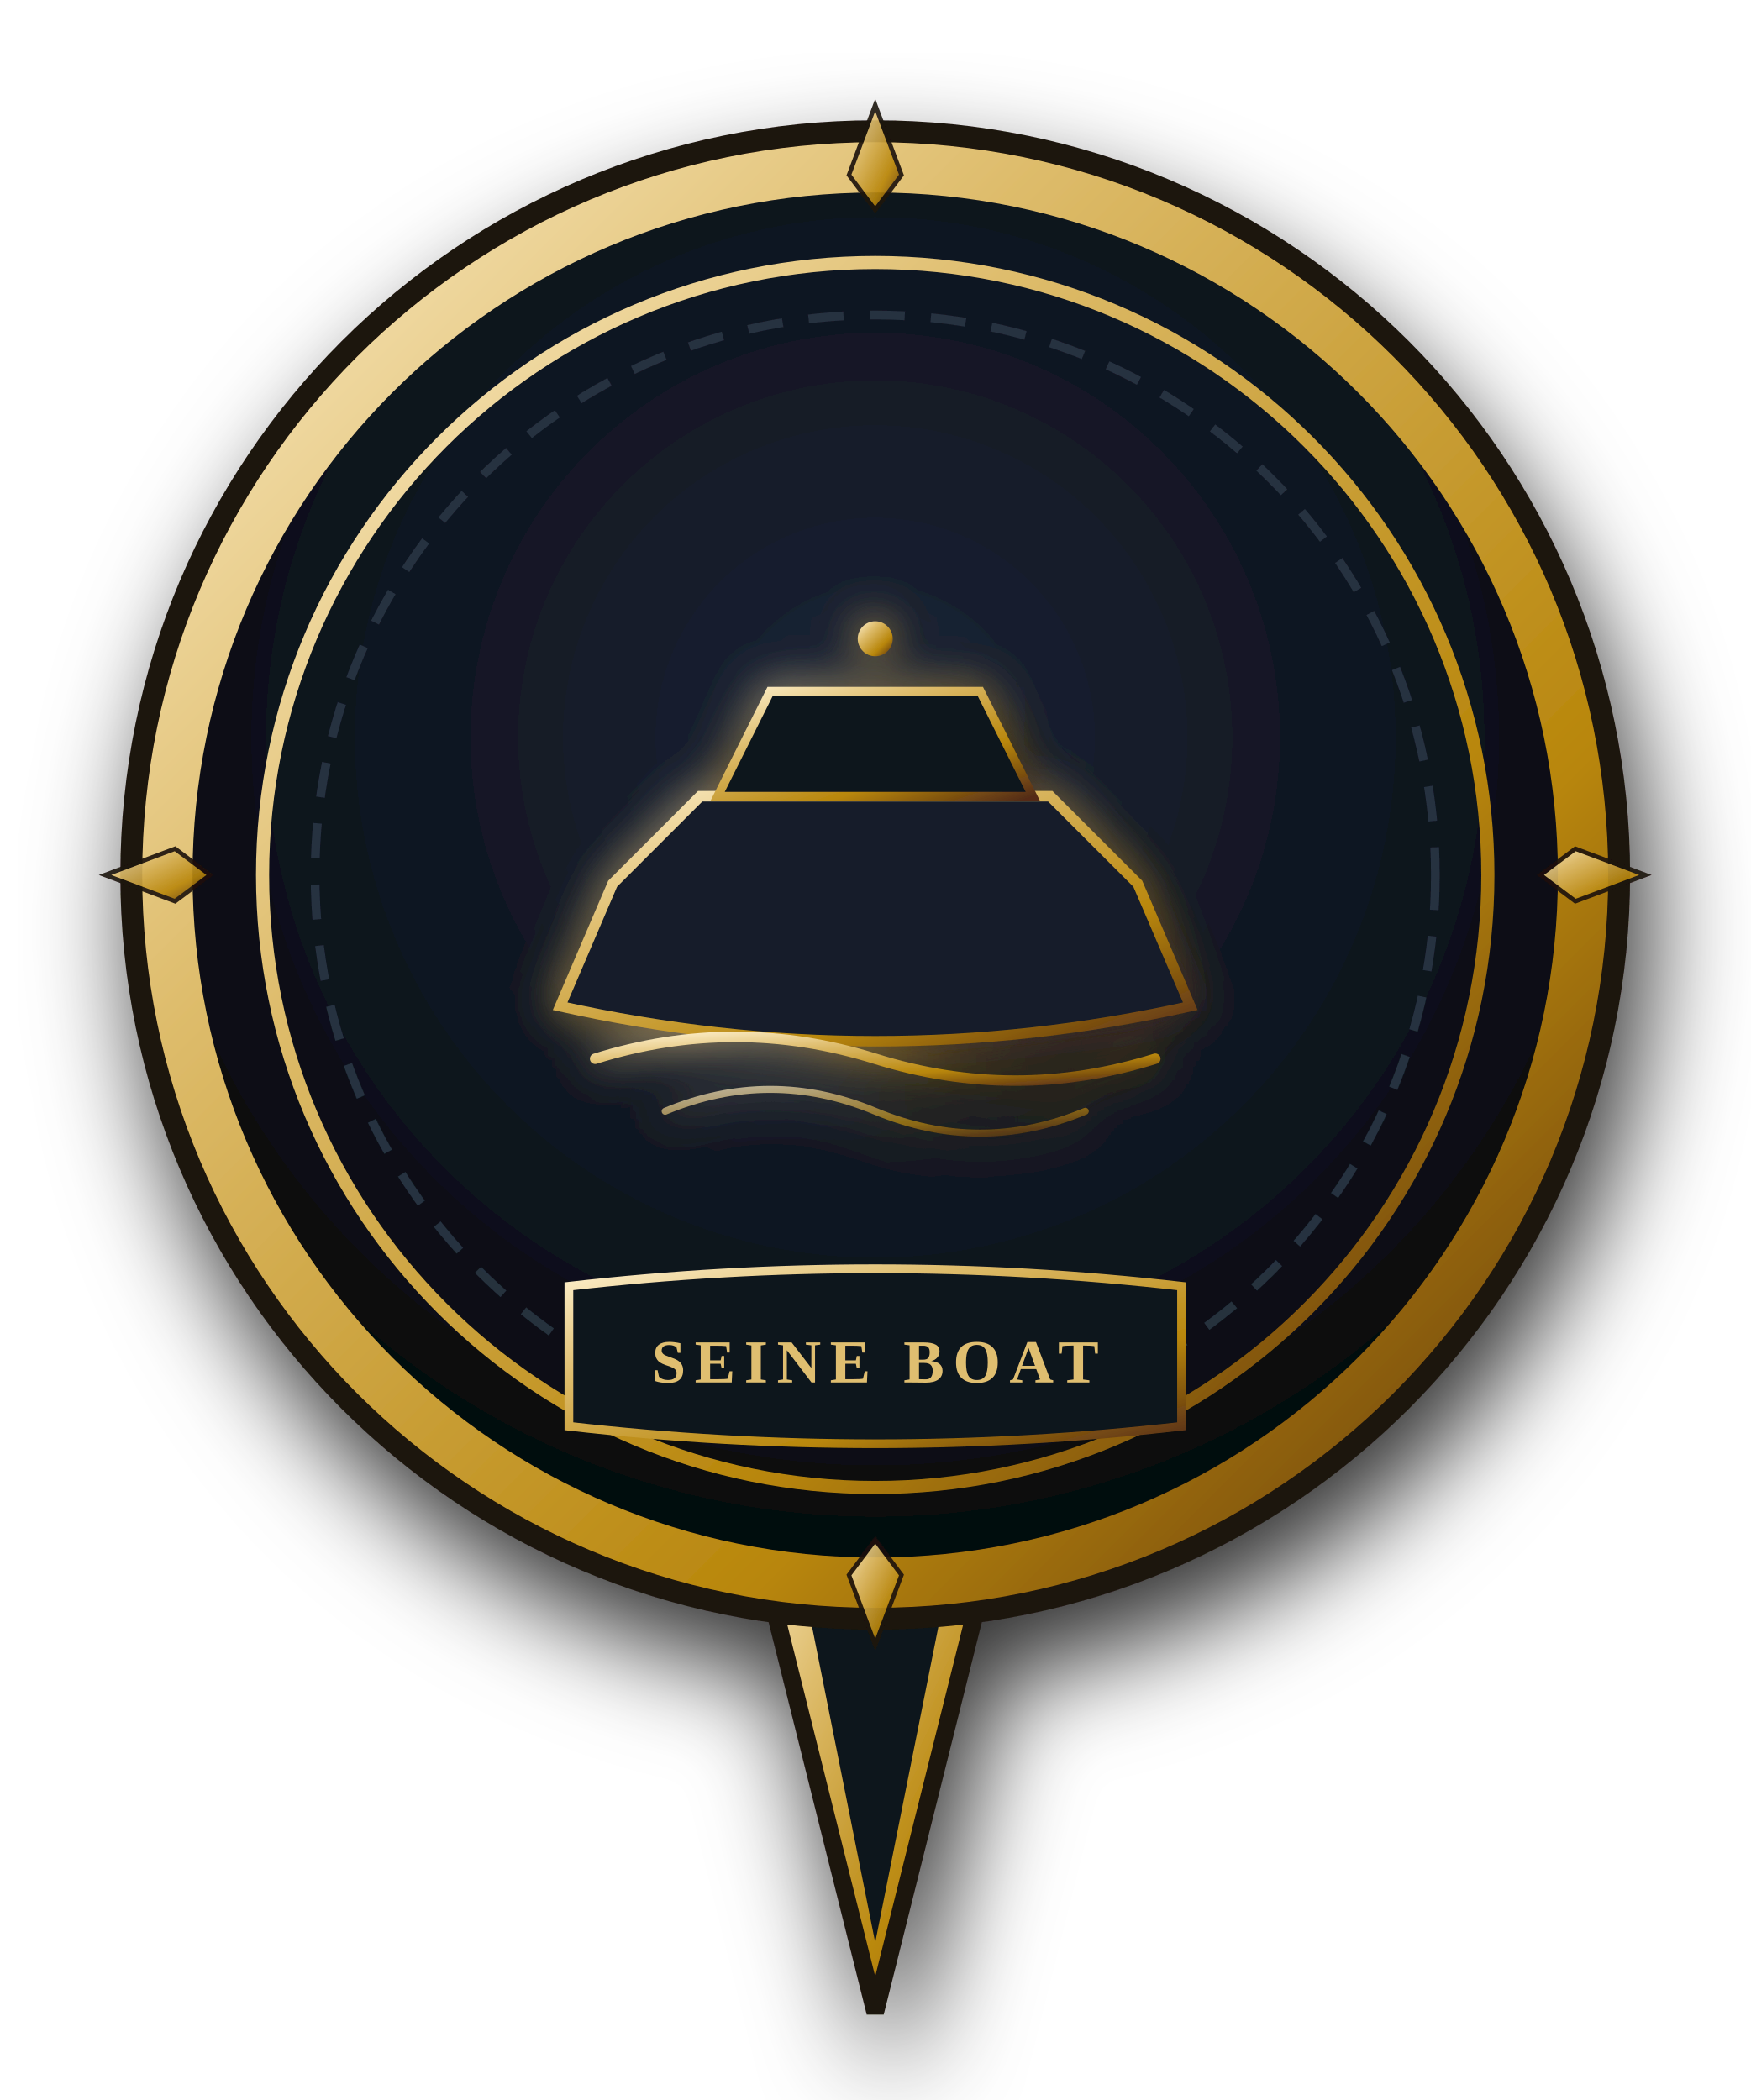
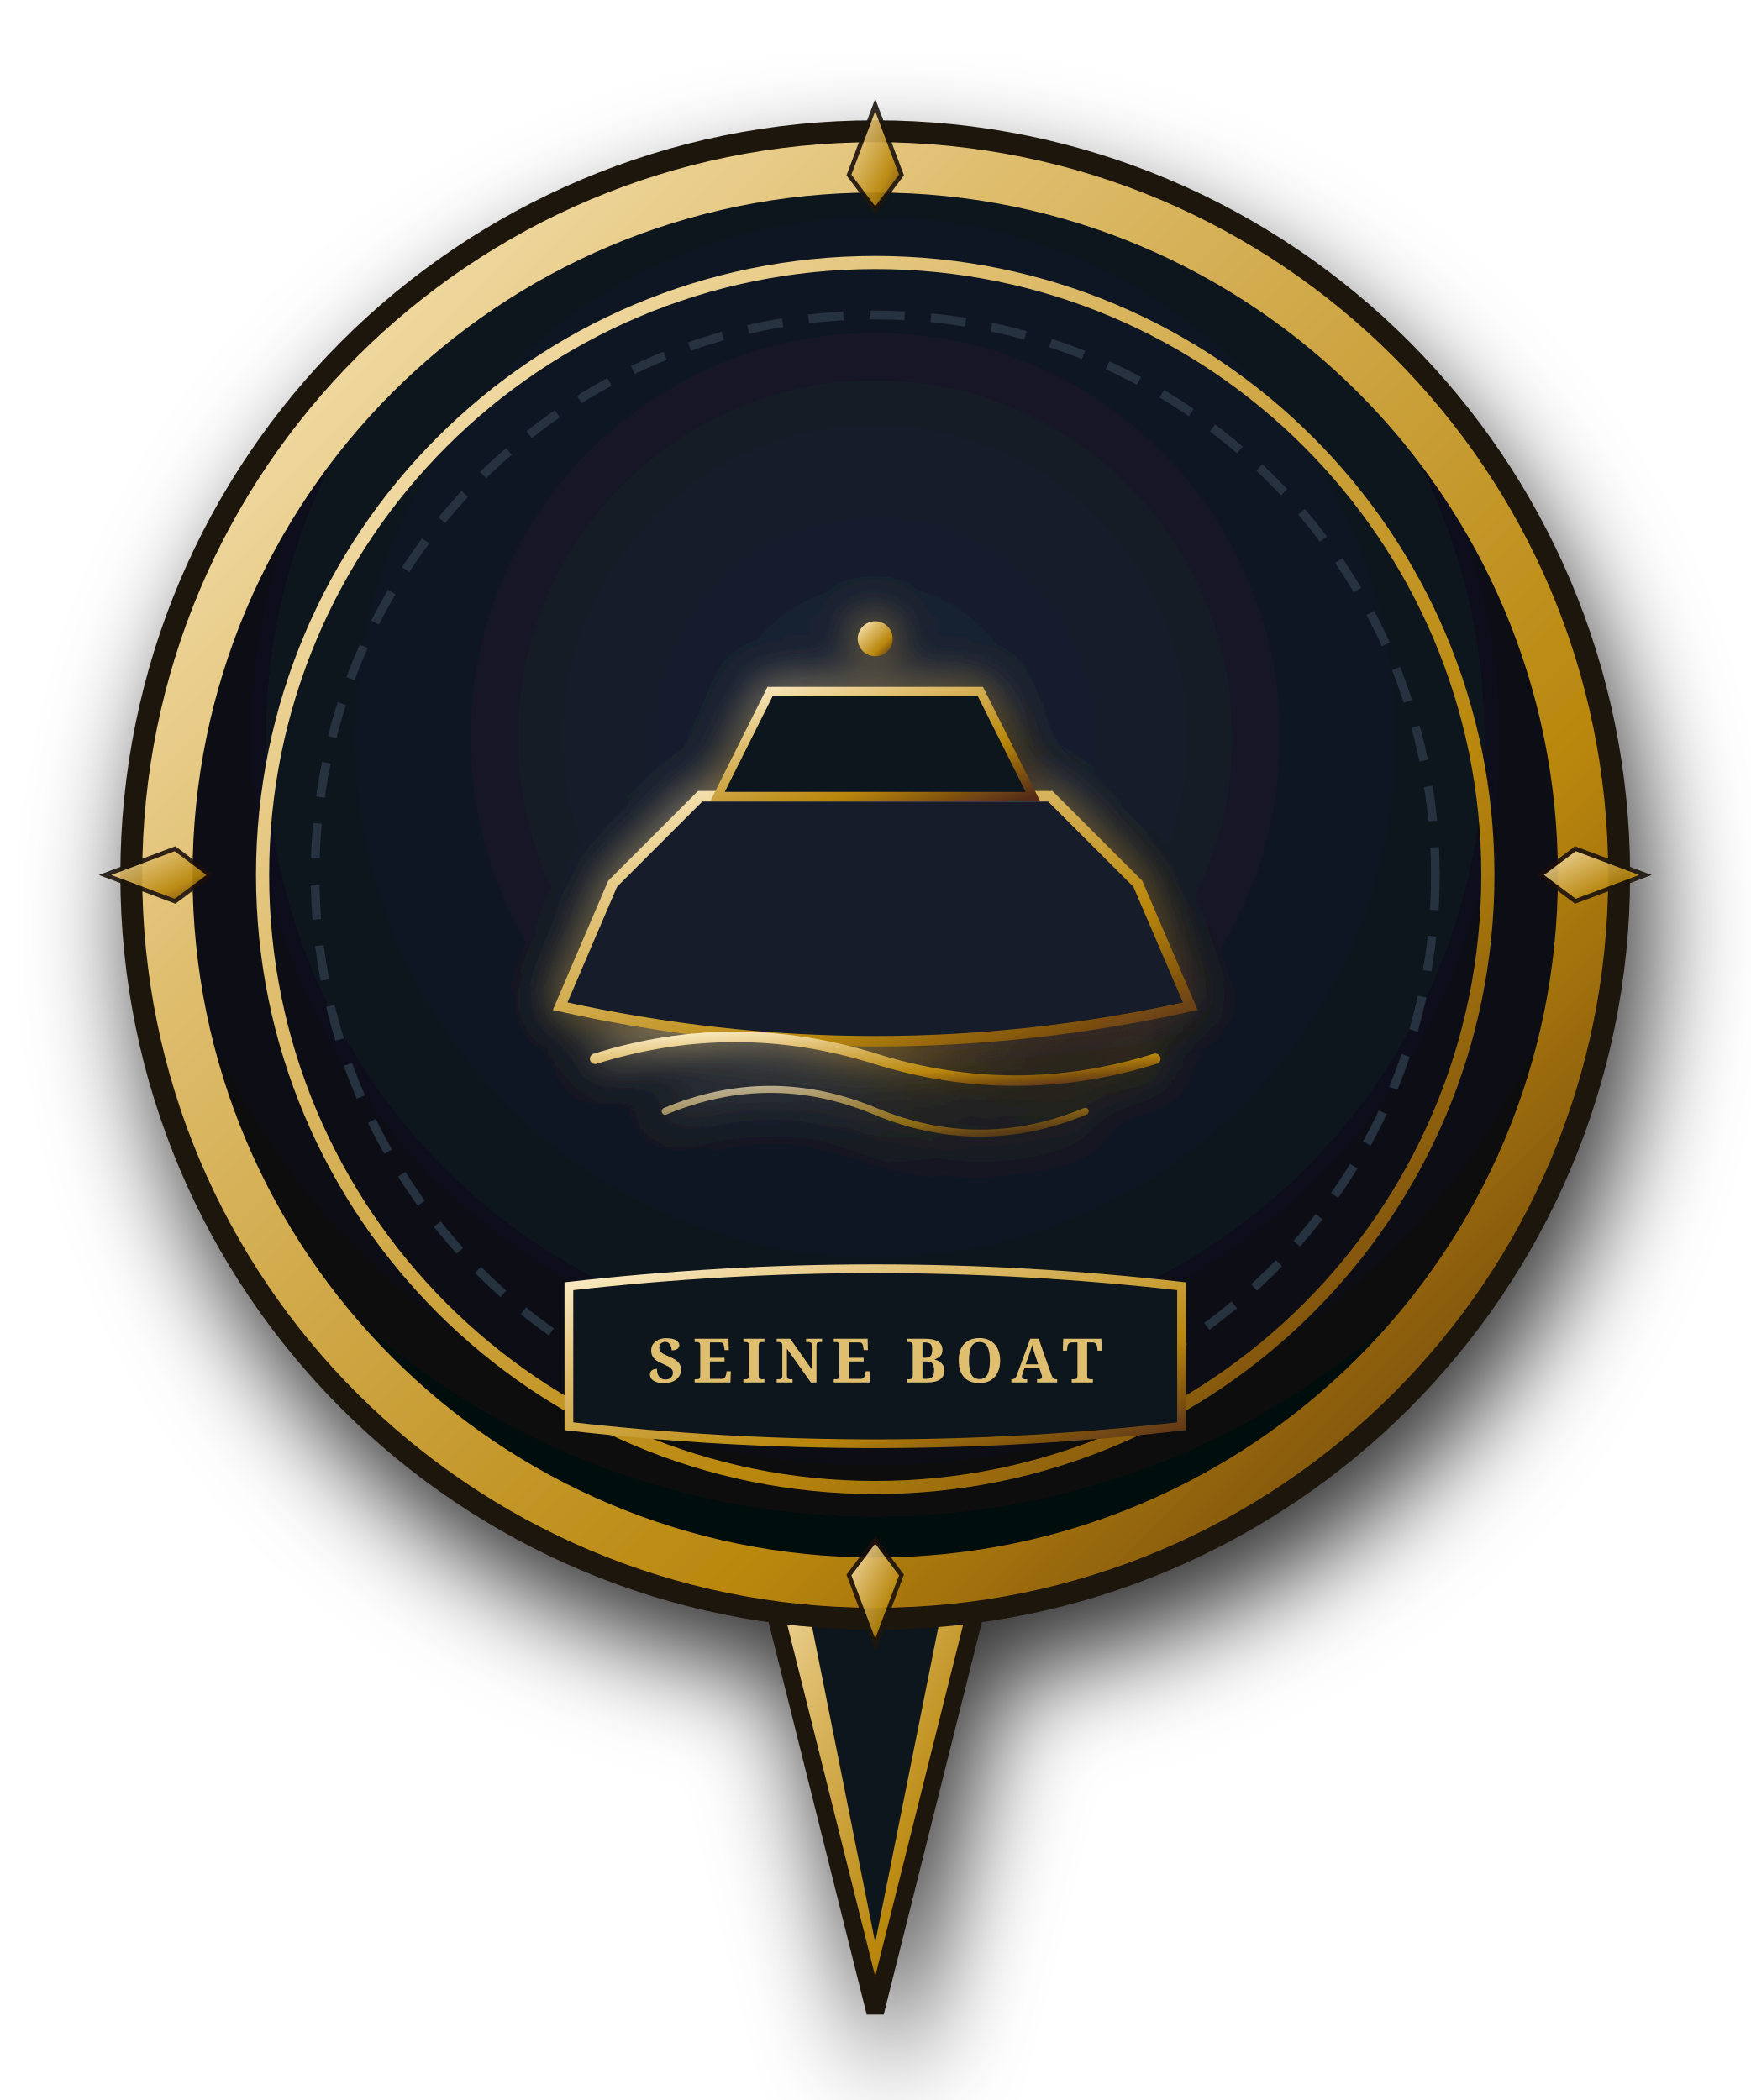
<svg xmlns="http://www.w3.org/2000/svg" viewBox="0 0 200 240" width="100%" height="100%">
  <defs>
    <radialGradient id="markerBg" cx="50%" cy="40%" r="60%">
      <stop id="marker-hi" offset="0%" stop-color="#1c2436" />
      <stop id="marker-mid" offset="70%" stop-color="#0d131d" />
      <stop id="marker-lo" offset="100%" stop-color="#05070a" />
    </radialGradient>
    <linearGradient id="goldAcc" x1="0%" y1="0%" x2="100%" y2="100%">
      <stop offset="0%" stop-color="#fef0cd" />
      <stop offset="30%" stop-color="#dfbe6f" />
      <stop offset="70%" stop-color="#b8860b" />
      <stop offset="100%" stop-color="#542c15" />
    </linearGradient>
    <filter id="anchorShadow" x="-20%" y="-20%" width="140%" height="140%">
      <feDropShadow id="station-shadow" dx="2" dy="6" stdDeviation="6" flood-color="#000" flood-opacity="0.8" />
    </filter>
    <filter id="glowFilter">
      <feGaussianBlur stdDeviation="2.5" result="blur" />
      <feMerge>
        <feMergeNode in="blur" />
        <feMergeNode in="SourceGraphic" />
      </feMerge>
    </filter>
  </defs>
  <g filter="url(#anchorShadow)">
    <polygon points="100,230 85,170 115,170" fill="url(#goldAcc)" stroke="#1c120a" stroke-width="2" />
    <polygon id="station-pin-inner" points="100,222 90,172 110,172" fill="#0d131d" />
    <circle cx="100" cy="100" r="85" fill="url(#goldAcc)" stroke="#1c120a" stroke-width="2.5" />
    <circle cx="100" cy="100" r="78" fill="url(#markerBg)" />
    <circle cx="100" cy="100" r="70" fill="none" stroke="url(#goldAcc)" stroke-width="1.5" />
    <circle cx="100" cy="100" r="64" fill="none" stroke="#2c3848" stroke-width="1" stroke-dasharray="4,3" opacity="0.8" />
    <g fill="url(#goldAcc)" opacity="0.9" stroke="#1c120a" stroke-width="0.5">
      <path d="M 100,12 L 103,20 L 100,24 L 97,20 Z" />
      <path d="M 100,188 L 103,180 L 100,176 L 97,180 Z" />
      <path d="M 12,100 L 20,103 L 24,100 L 20,97 Z" />
      <path d="M 188,100 L 180,103 L 176,100 L 180,97 Z" />
    </g>
    <g id="station-glyph" transform="translate(100, 103)" filter="url(#glowFilter)">
      <path d="M -36,12 Q 0,20 36,12 L 30,-2 L 20,-12 L -20,-12 L -30,-2 Z" fill="#141c2b" stroke="url(#goldAcc)" stroke-width="1.2" />
      <path d="M -18,-12 L -12,-24 L 12,-24 L 18,-12 Z" fill="#0d131d" stroke="url(#goldAcc)" stroke-width="1" />
      <line x1="0" y1="-24" x2="0" y2="-30" stroke="url(#goldAcc)" stroke-width="1.5" />
      <circle cx="0" cy="-30" r="2" fill="url(#goldAcc)" />
      <line x1="-8" y1="-18" x2="-8" y2="-12" stroke="url(#goldAcc)" stroke-width="0.8" />
      <line x1="8" y1="-18" x2="8" y2="-12" stroke="url(#goldAcc)" stroke-width="0.8" />
      <path d="M -32,18 Q -16,13 0,18 Q 16,23 32,18" fill="none" stroke="url(#goldAcc)" stroke-width="1.2" stroke-linecap="round" />
      <path d="M -24,24 Q -12,19 0,24 Q 12,29 24,24" fill="none" stroke="url(#goldAcc)" stroke-width="0.8" opacity="0.7" stroke-linecap="round" />
    </g>
    <g transform="translate(100, 155)">
      <path id="M -42,-8 Q 0,-12 42,-8 Q 42,8 42,8 Q 0,12 -42,8 Z" d="M -35,-8 Q 0,-12 35,-8 Q 35,8 35,8 Q 0,12 -35,8 Z" fill="#0d131d" stroke="url(#goldAcc)" stroke-width="1" />
-       <text id="station-label" x="0" y="3" font-family="'Times New Roman', 'Georgia', serif" font-size="7" font-weight="bold" fill="#dfbe6f" text-anchor="middle" letter-spacing="1">SEINE BOAT</text>
+       <text id="station-label" x="0" y="3" font-family="'Cormorant Garamond', 'EB Garamond', serif" font-size="7" font-weight="bold" fill="#dfbe6f" text-anchor="middle" letter-spacing="1">SEINE BOAT</text>
    </g>
  </g>
</svg>
